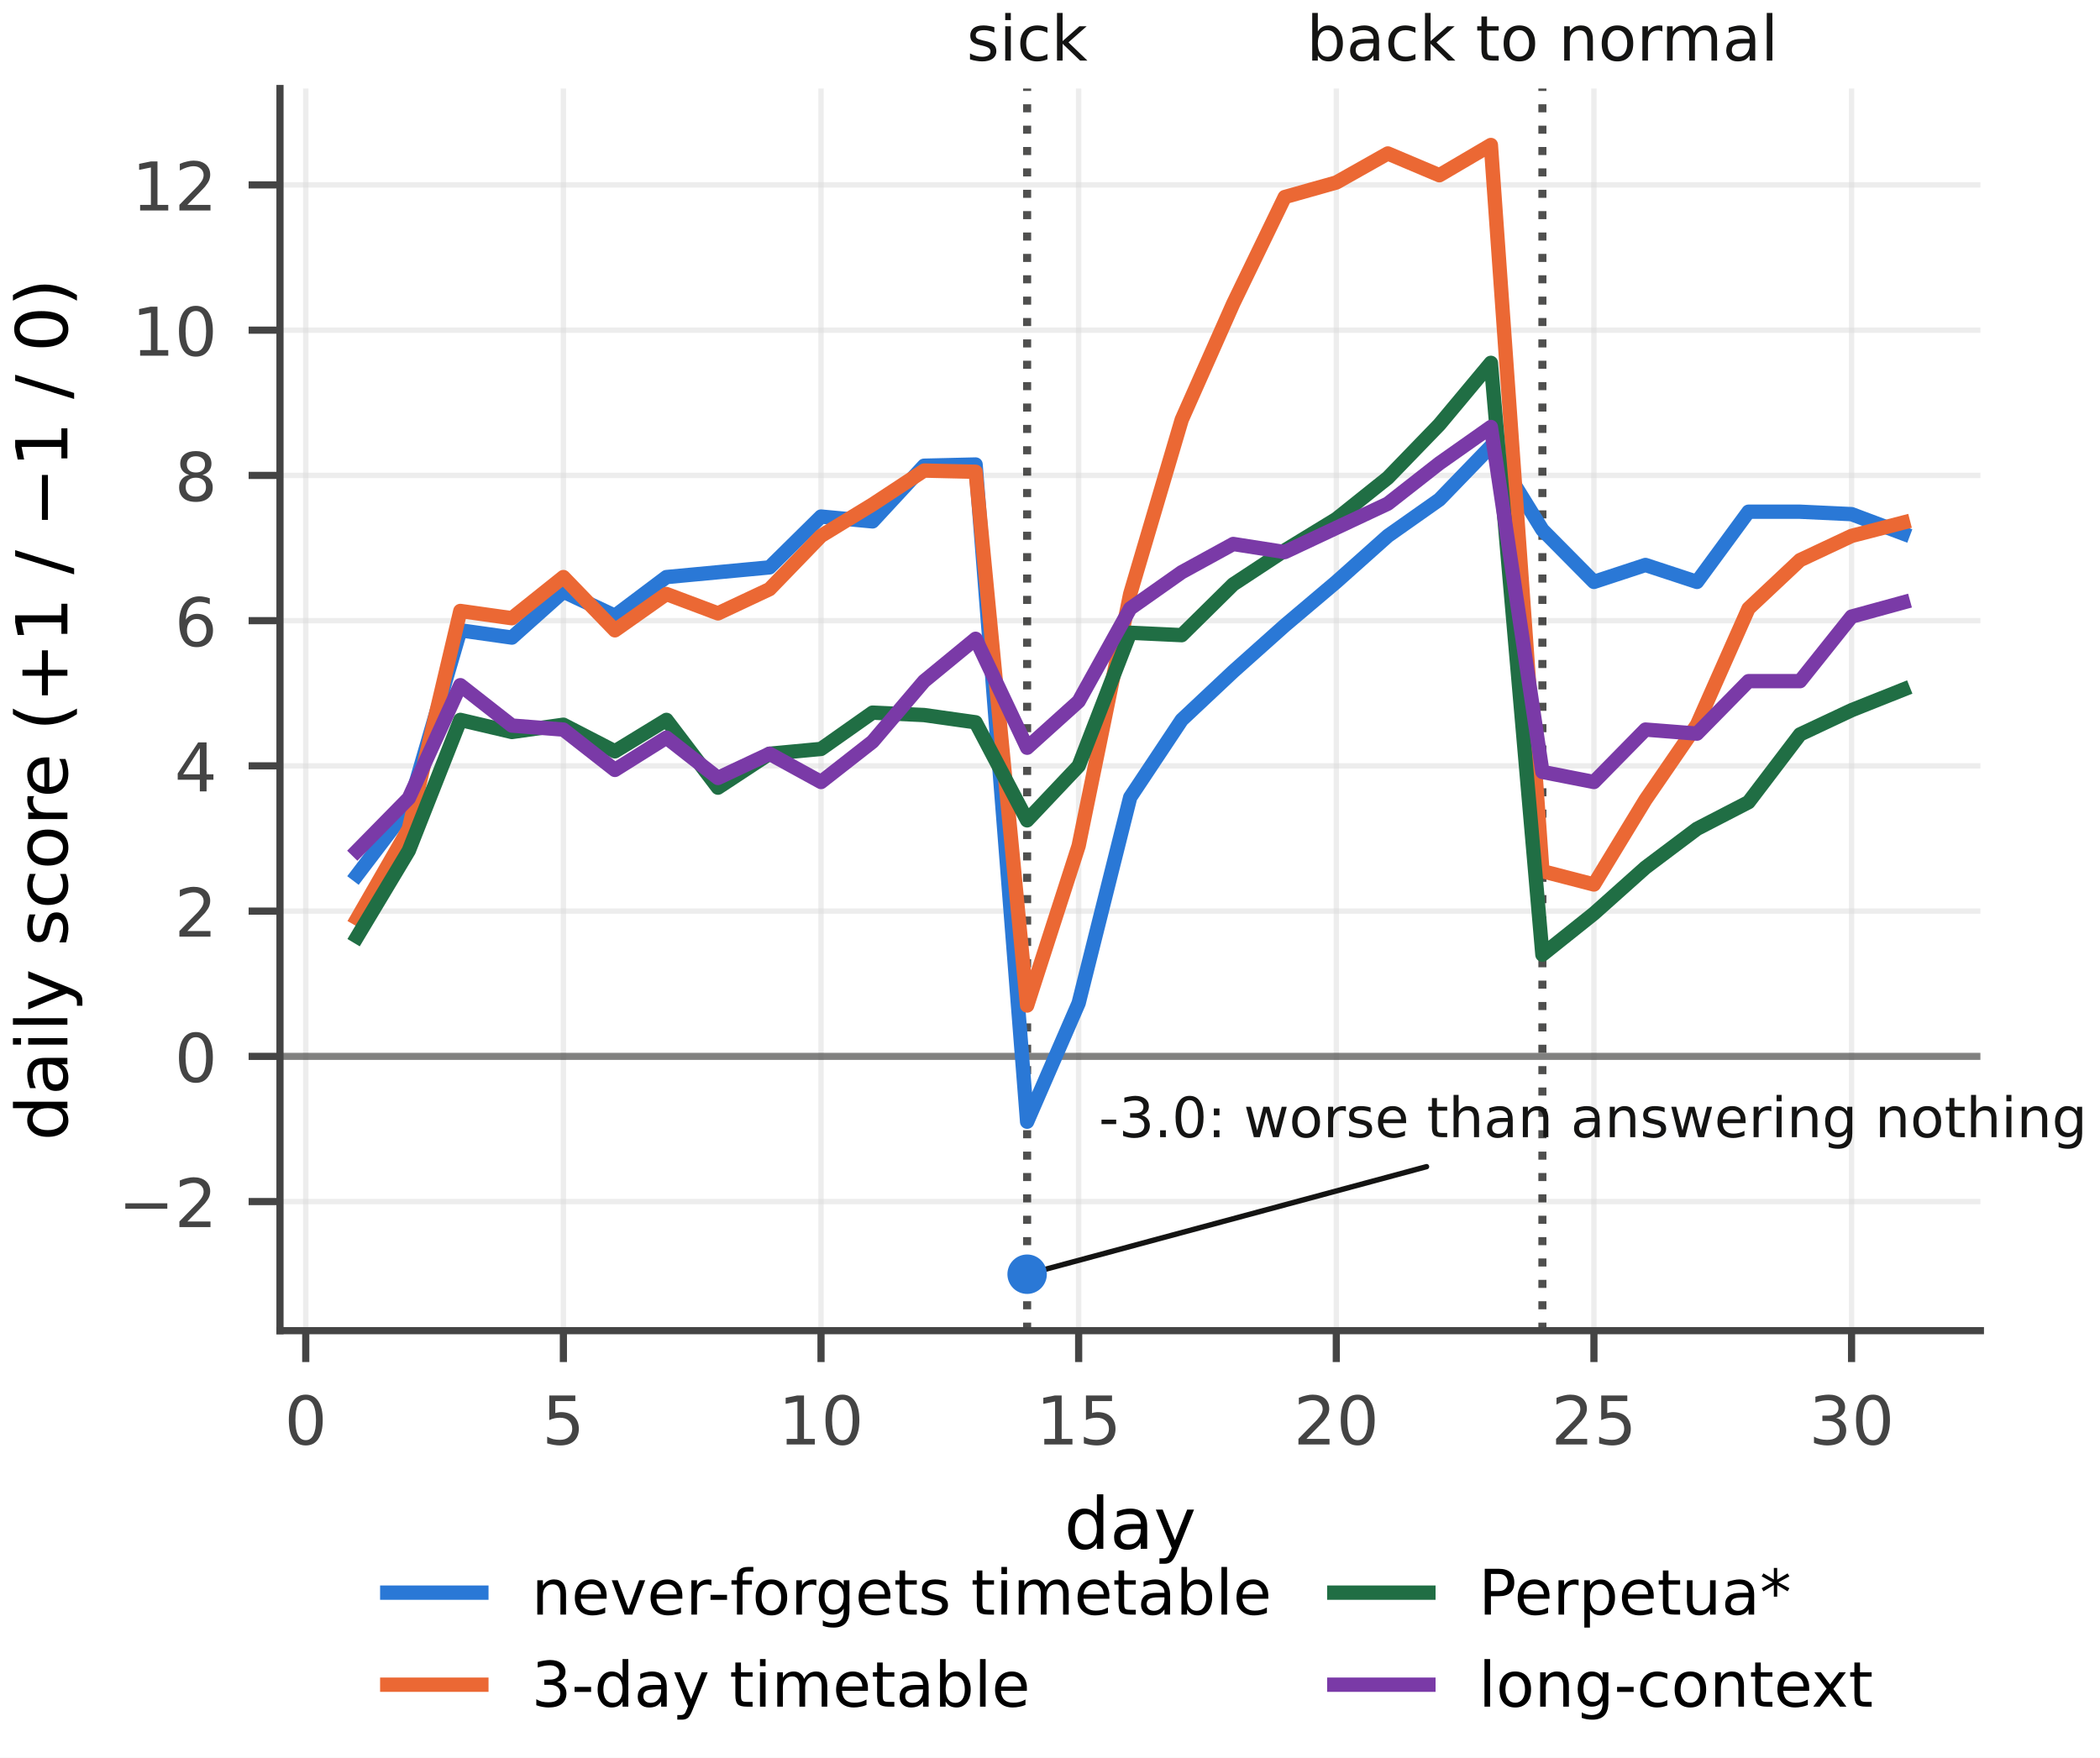
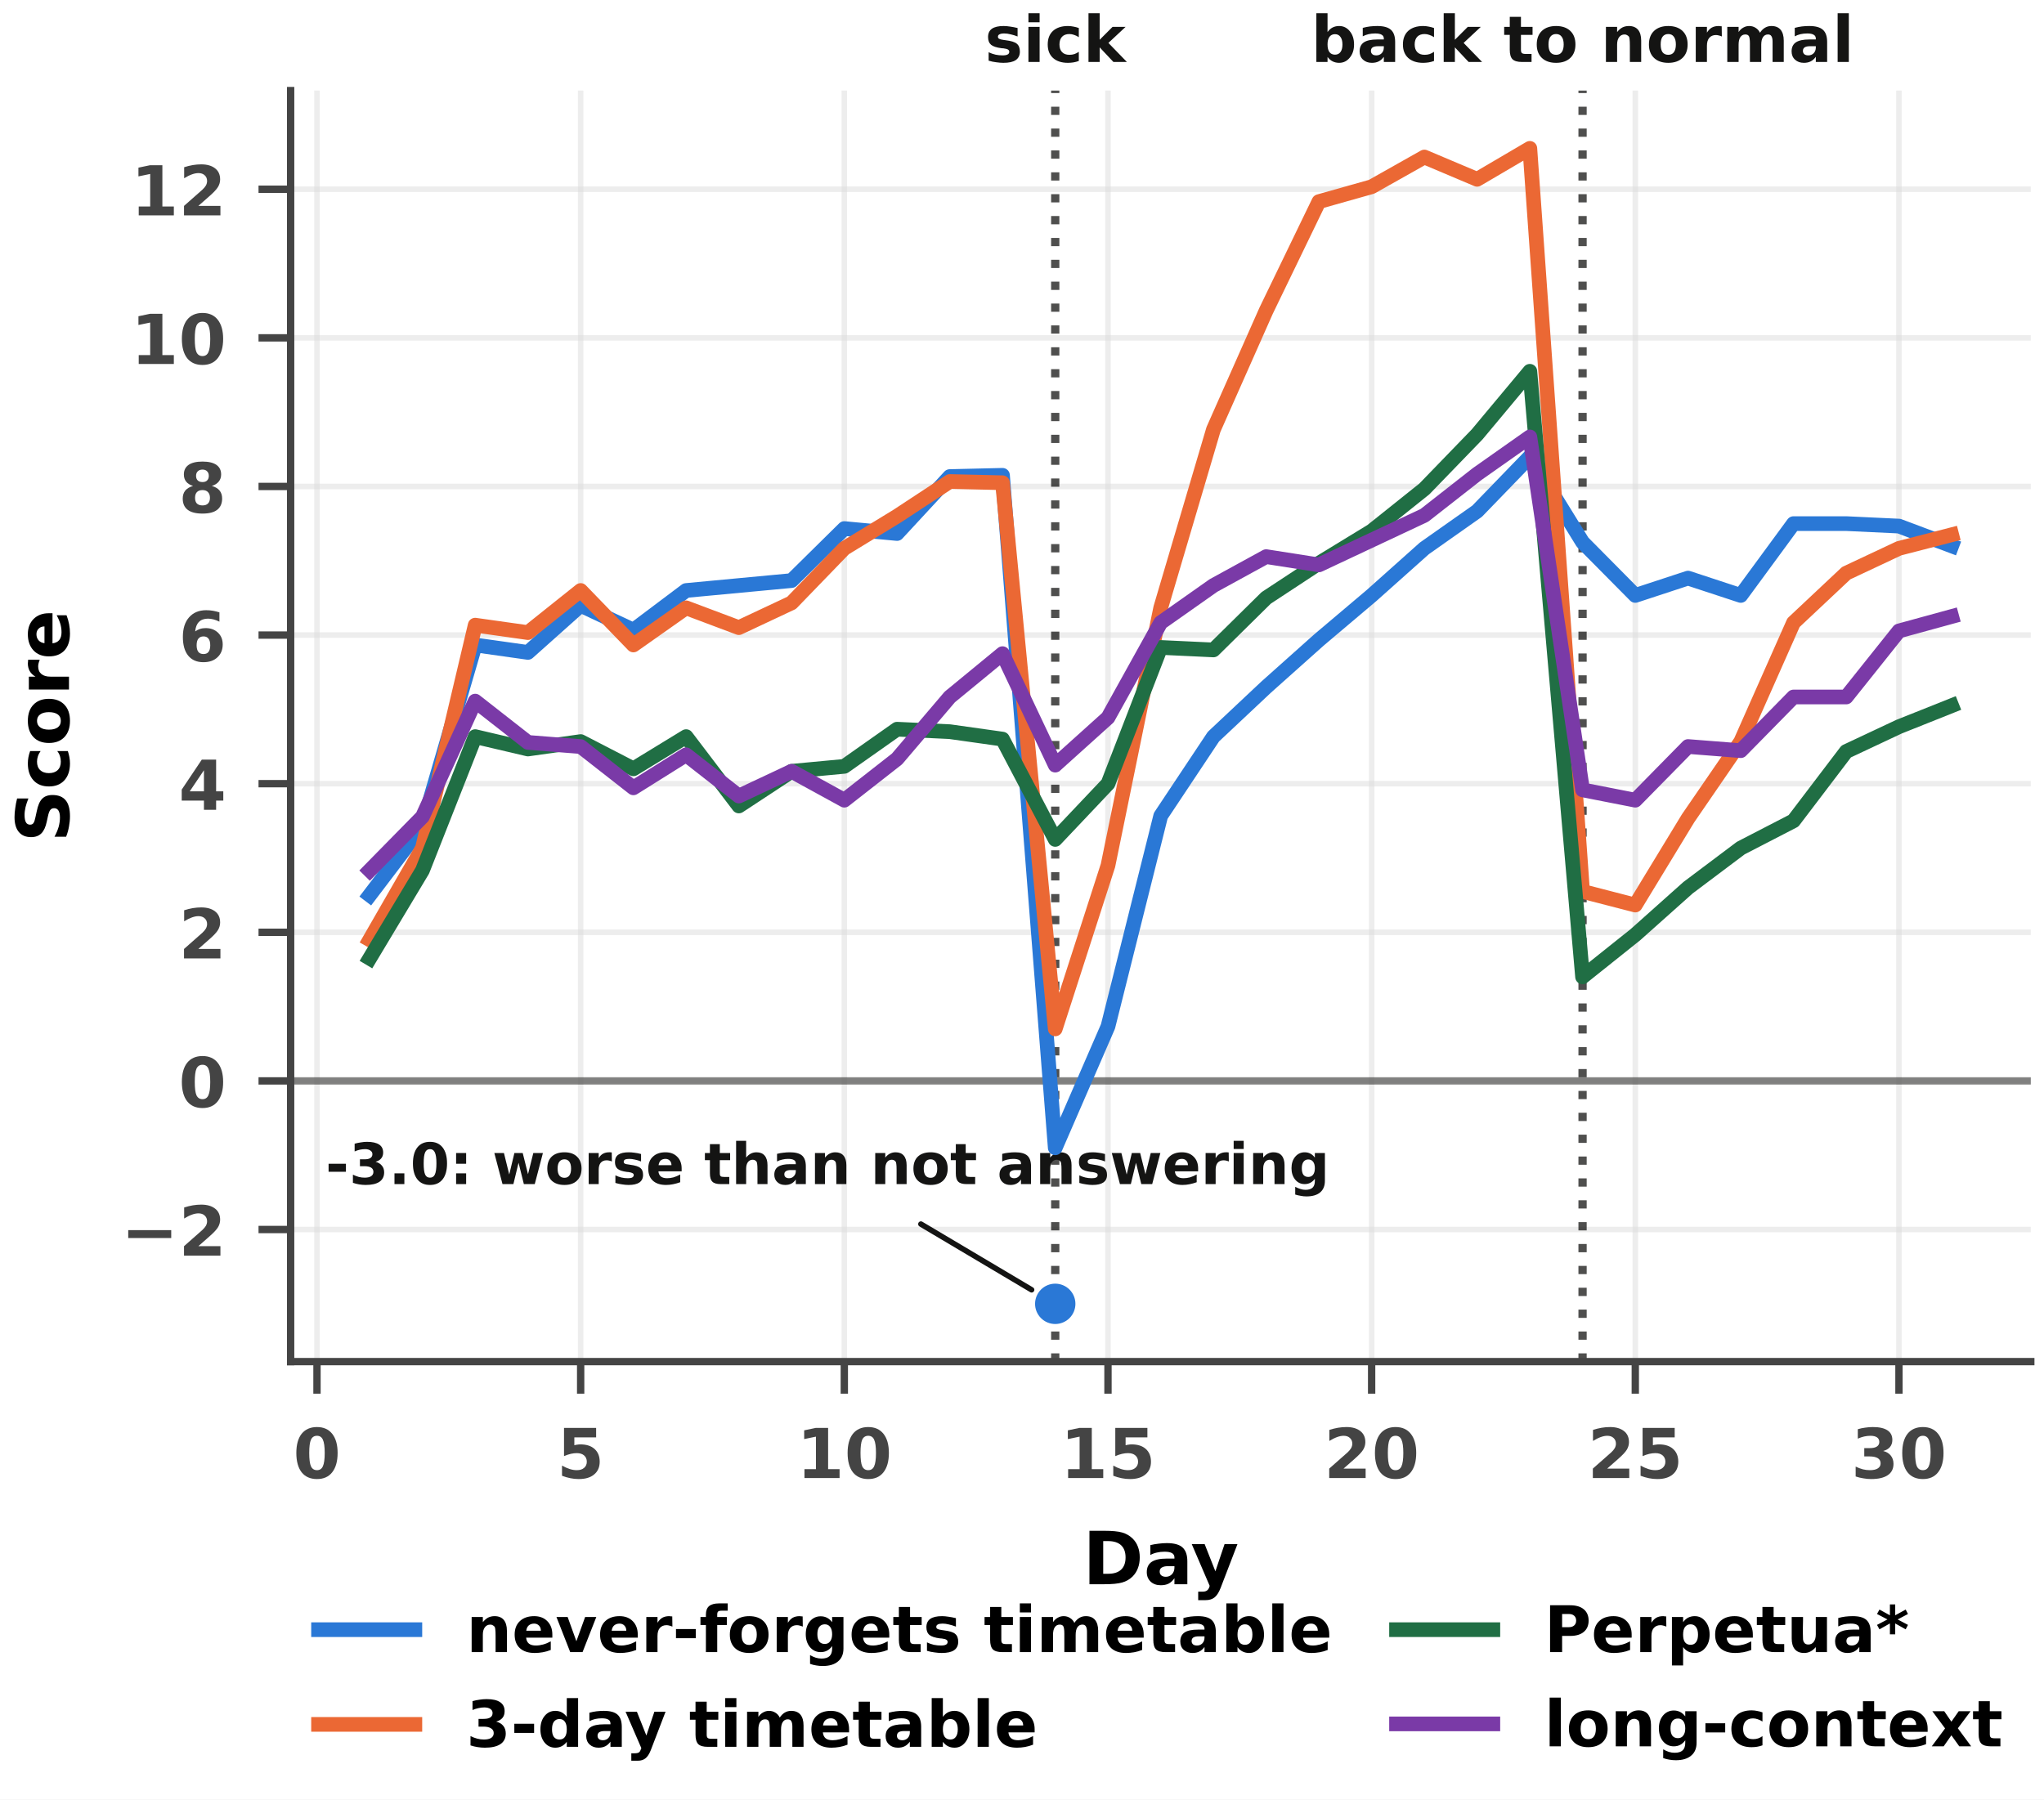
- <svg xmlns="http://www.w3.org/2000/svg" xmlns:xlink="http://www.w3.org/1999/xlink" width="234.305pt" height="196.129pt" viewBox="0 0 234.305 196.129" version="1.1">
+ <svg xmlns="http://www.w3.org/2000/svg" xmlns:xlink="http://www.w3.org/1999/xlink" width="222.846pt" height="196.239pt" viewBox="0 0 222.846 196.239" version="1.1">
  <defs>
    <style type="text/css">*{stroke-linejoin: round; stroke-linecap: butt}</style>
  </defs>
  <g id="figure_1">
    <g id="patch_1">
-       <path d="M 0 196.129  L 234.305 196.129  L 234.305 0  L 0 0  z " style="fill: #ffffff" />
+       <path d="M 0 196.239  L 222.846 196.239  L 222.846 0  L 0 0  z " style="fill: #ffffff" />
    </g>
    <g id="axes_1">
      <g id="patch_2">
-         <path d="M 31.239 148.478  L 220.959 148.478  L 220.959 9.878  L 31.239 9.878  z " style="fill: #ffffff" />
+         <path d="M 31.686 148.478  L 221.406 148.478  L 221.406 9.878  L 31.686 9.878  z " style="fill: #ffffff" />
      </g>
      <g id="matplotlib.axis_1">
        <g id="xtick_1">
          <g id="line2d_1">
-             <path d="M 34.114 148.478  L 34.114 9.878  " clip-path="url(#p62eee894c9)" style="fill: none; stroke: #dddddd; stroke-opacity: 0.5; stroke-width: 0.6; stroke-linecap: square" />
+             <path d="M 34.56 148.478  L 34.56 9.878  " clip-path="url(#p94d293afa7)" style="fill: none; stroke: #dddddd; stroke-opacity: 0.5; stroke-width: 0.6; stroke-linecap: square" />
          </g>
          <g id="line2d_2">
            <defs>
-               <path id="ma1806d455c" d="M 0 0  L 0 3.5  " style="stroke: #444444; stroke-width: 0.8" />
+               <path id="m6d10a74202" d="M 0 0  L 0 3.5  " style="stroke: #444444; stroke-width: 0.8" />
            </defs>
            <g>
-               <use xlink:href="#ma1806d455c" x="34.114" y="148.478" style="fill: #444444; stroke: #444444; stroke-width: 0.8" />
+               <use xlink:href="#m6d10a74202" x="34.56" y="148.478" style="fill: #444444; stroke: #444444; stroke-width: 0.8" />
            </g>
          </g>
          <g id="text_1">
-             <text style="font-size: 7.5px; font-family: 'DejaVu Sans', 'Bitstream Vera Sans', 'Computer Modern Sans Serif', 'Lucida Grande', 'Verdana', 'Geneva', 'Lucid', 'Arial', 'Helvetica', 'Avant Garde', sans-serif; text-anchor: middle; fill: #444444" x="34.114" y="161.177" transform="rotate(-0 34.11369 161.1767)">0</text>
+             <text style="font-weight: 700; font-size: 7.5px; font-family: 'DejaVu Sans', 'Bitstream Vera Sans', 'Computer Modern Sans Serif', 'Lucida Grande', 'Verdana', 'Geneva', 'Lucid', 'Arial', 'Helvetica', 'Avant Garde', sans-serif; text-anchor: middle; fill: #444444" x="34.56" y="161.177" transform="rotate(-0 34.56017 161.1767)">0</text>
          </g>
        </g>
        <g id="xtick_2">
          <g id="line2d_3">
-             <path d="M 62.859 148.478  L 62.859 9.878  " clip-path="url(#p62eee894c9)" style="fill: none; stroke: #dddddd; stroke-opacity: 0.5; stroke-width: 0.6; stroke-linecap: square" />
+             <path d="M 63.306 148.478  L 63.306 9.878  " clip-path="url(#p94d293afa7)" style="fill: none; stroke: #dddddd; stroke-opacity: 0.5; stroke-width: 0.6; stroke-linecap: square" />
          </g>
          <g id="line2d_4">
            <g>
-               <use xlink:href="#ma1806d455c" x="62.859" y="148.478" style="fill: #444444; stroke: #444444; stroke-width: 0.8" />
+               <use xlink:href="#m6d10a74202" x="63.306" y="148.478" style="fill: #444444; stroke: #444444; stroke-width: 0.8" />
            </g>
          </g>
          <g id="text_2">
-             <text style="font-size: 7.5px; font-family: 'DejaVu Sans', 'Bitstream Vera Sans', 'Computer Modern Sans Serif', 'Lucida Grande', 'Verdana', 'Geneva', 'Lucid', 'Arial', 'Helvetica', 'Avant Garde', sans-serif; text-anchor: middle; fill: #444444" x="62.859" y="161.177" transform="rotate(-0 62.85914 161.1767)">5</text>
+             <text style="font-weight: 700; font-size: 7.5px; font-family: 'DejaVu Sans', 'Bitstream Vera Sans', 'Computer Modern Sans Serif', 'Lucida Grande', 'Verdana', 'Geneva', 'Lucid', 'Arial', 'Helvetica', 'Avant Garde', sans-serif; text-anchor: middle; fill: #444444" x="63.306" y="161.177" transform="rotate(-0 63.30562 161.1767)">5</text>
          </g>
        </g>
        <g id="xtick_3">
          <g id="line2d_5">
-             <path d="M 91.605 148.478  L 91.605 9.878  " clip-path="url(#p62eee894c9)" style="fill: none; stroke: #dddddd; stroke-opacity: 0.5; stroke-width: 0.6; stroke-linecap: square" />
+             <path d="M 92.051 148.478  L 92.051 9.878  " clip-path="url(#p94d293afa7)" style="fill: none; stroke: #dddddd; stroke-opacity: 0.5; stroke-width: 0.6; stroke-linecap: square" />
          </g>
          <g id="line2d_6">
            <g>
-               <use xlink:href="#ma1806d455c" x="91.605" y="148.478" style="fill: #444444; stroke: #444444; stroke-width: 0.8" />
+               <use xlink:href="#m6d10a74202" x="92.051" y="148.478" style="fill: #444444; stroke: #444444; stroke-width: 0.8" />
            </g>
          </g>
          <g id="text_3">
-             <text style="font-size: 7.5px; font-family: 'DejaVu Sans', 'Bitstream Vera Sans', 'Computer Modern Sans Serif', 'Lucida Grande', 'Verdana', 'Geneva', 'Lucid', 'Arial', 'Helvetica', 'Avant Garde', sans-serif; text-anchor: middle; fill: #444444" x="91.605" y="161.177" transform="rotate(-0 91.6046 161.1767)">10</text>
+             <text style="font-weight: 700; font-size: 7.5px; font-family: 'DejaVu Sans', 'Bitstream Vera Sans', 'Computer Modern Sans Serif', 'Lucida Grande', 'Verdana', 'Geneva', 'Lucid', 'Arial', 'Helvetica', 'Avant Garde', sans-serif; text-anchor: middle; fill: #444444" x="92.051" y="161.177" transform="rotate(-0 92.05108 161.1767)">10</text>
          </g>
        </g>
        <g id="xtick_4">
          <g id="line2d_7">
-             <path d="M 120.35 148.478  L 120.35 9.878  " clip-path="url(#p62eee894c9)" style="fill: none; stroke: #dddddd; stroke-opacity: 0.5; stroke-width: 0.6; stroke-linecap: square" />
+             <path d="M 120.797 148.478  L 120.797 9.878  " clip-path="url(#p94d293afa7)" style="fill: none; stroke: #dddddd; stroke-opacity: 0.5; stroke-width: 0.6; stroke-linecap: square" />
          </g>
          <g id="line2d_8">
            <g>
-               <use xlink:href="#ma1806d455c" x="120.35" y="148.478" style="fill: #444444; stroke: #444444; stroke-width: 0.8" />
+               <use xlink:href="#m6d10a74202" x="120.797" y="148.478" style="fill: #444444; stroke: #444444; stroke-width: 0.8" />
            </g>
          </g>
          <g id="text_4">
-             <text style="font-size: 7.5px; font-family: 'DejaVu Sans', 'Bitstream Vera Sans', 'Computer Modern Sans Serif', 'Lucida Grande', 'Verdana', 'Geneva', 'Lucid', 'Arial', 'Helvetica', 'Avant Garde', sans-serif; text-anchor: middle; fill: #444444" x="120.35" y="161.177" transform="rotate(-0 120.35 161.1767)">15</text>
+             <text style="font-weight: 700; font-size: 7.5px; font-family: 'DejaVu Sans', 'Bitstream Vera Sans', 'Computer Modern Sans Serif', 'Lucida Grande', 'Verdana', 'Geneva', 'Lucid', 'Arial', 'Helvetica', 'Avant Garde', sans-serif; text-anchor: middle; fill: #444444" x="120.797" y="161.177" transform="rotate(-0 120.7965 161.1767)">15</text>
          </g>
        </g>
        <g id="xtick_5">
          <g id="line2d_9">
-             <path d="M 149.096 148.478  L 149.096 9.878  " clip-path="url(#p62eee894c9)" style="fill: none; stroke: #dddddd; stroke-opacity: 0.5; stroke-width: 0.6; stroke-linecap: square" />
+             <path d="M 149.542 148.478  L 149.542 9.878  " clip-path="url(#p94d293afa7)" style="fill: none; stroke: #dddddd; stroke-opacity: 0.5; stroke-width: 0.6; stroke-linecap: square" />
          </g>
          <g id="line2d_10">
            <g>
-               <use xlink:href="#ma1806d455c" x="149.096" y="148.478" style="fill: #444444; stroke: #444444; stroke-width: 0.8" />
+               <use xlink:href="#m6d10a74202" x="149.542" y="148.478" style="fill: #444444; stroke: #444444; stroke-width: 0.8" />
            </g>
          </g>
          <g id="text_5">
-             <text style="font-size: 7.5px; font-family: 'DejaVu Sans', 'Bitstream Vera Sans', 'Computer Modern Sans Serif', 'Lucida Grande', 'Verdana', 'Geneva', 'Lucid', 'Arial', 'Helvetica', 'Avant Garde', sans-serif; text-anchor: middle; fill: #444444" x="149.096" y="161.177" transform="rotate(-0 149.0955 161.1767)">20</text>
+             <text style="font-weight: 700; font-size: 7.5px; font-family: 'DejaVu Sans', 'Bitstream Vera Sans', 'Computer Modern Sans Serif', 'Lucida Grande', 'Verdana', 'Geneva', 'Lucid', 'Arial', 'Helvetica', 'Avant Garde', sans-serif; text-anchor: middle; fill: #444444" x="149.542" y="161.177" transform="rotate(-0 149.542 161.1767)">20</text>
          </g>
        </g>
        <g id="xtick_6">
          <g id="line2d_11">
-             <path d="M 177.841 148.478  L 177.841 9.878  " clip-path="url(#p62eee894c9)" style="fill: none; stroke: #dddddd; stroke-opacity: 0.5; stroke-width: 0.6; stroke-linecap: square" />
+             <path d="M 178.287 148.478  L 178.287 9.878  " clip-path="url(#p94d293afa7)" style="fill: none; stroke: #dddddd; stroke-opacity: 0.5; stroke-width: 0.6; stroke-linecap: square" />
          </g>
          <g id="line2d_12">
            <g>
-               <use xlink:href="#ma1806d455c" x="177.841" y="148.478" style="fill: #444444; stroke: #444444; stroke-width: 0.8" />
+               <use xlink:href="#m6d10a74202" x="178.287" y="148.478" style="fill: #444444; stroke: #444444; stroke-width: 0.8" />
            </g>
          </g>
          <g id="text_6">
-             <text style="font-size: 7.5px; font-family: 'DejaVu Sans', 'Bitstream Vera Sans', 'Computer Modern Sans Serif', 'Lucida Grande', 'Verdana', 'Geneva', 'Lucid', 'Arial', 'Helvetica', 'Avant Garde', sans-serif; text-anchor: middle; fill: #444444" x="177.841" y="161.177" transform="rotate(-0 177.841 161.1767)">25</text>
+             <text style="font-weight: 700; font-size: 7.5px; font-family: 'DejaVu Sans', 'Bitstream Vera Sans', 'Computer Modern Sans Serif', 'Lucida Grande', 'Verdana', 'Geneva', 'Lucid', 'Arial', 'Helvetica', 'Avant Garde', sans-serif; text-anchor: middle; fill: #444444" x="178.287" y="161.177" transform="rotate(-0 178.2874 161.1767)">25</text>
          </g>
        </g>
        <g id="xtick_7">
          <g id="line2d_13">
-             <path d="M 206.586 148.478  L 206.586 9.878  " clip-path="url(#p62eee894c9)" style="fill: none; stroke: #dddddd; stroke-opacity: 0.5; stroke-width: 0.6; stroke-linecap: square" />
+             <path d="M 207.033 148.478  L 207.033 9.878  " clip-path="url(#p94d293afa7)" style="fill: none; stroke: #dddddd; stroke-opacity: 0.5; stroke-width: 0.6; stroke-linecap: square" />
          </g>
          <g id="line2d_14">
            <g>
-               <use xlink:href="#ma1806d455c" x="206.586" y="148.478" style="fill: #444444; stroke: #444444; stroke-width: 0.8" />
+               <use xlink:href="#m6d10a74202" x="207.033" y="148.478" style="fill: #444444; stroke: #444444; stroke-width: 0.8" />
            </g>
          </g>
          <g id="text_7">
-             <text style="font-size: 7.5px; font-family: 'DejaVu Sans', 'Bitstream Vera Sans', 'Computer Modern Sans Serif', 'Lucida Grande', 'Verdana', 'Geneva', 'Lucid', 'Arial', 'Helvetica', 'Avant Garde', sans-serif; text-anchor: middle; fill: #444444" x="206.586" y="161.177" transform="rotate(-0 206.5864 161.1767)">30</text>
+             <text style="font-weight: 700; font-size: 7.5px; font-family: 'DejaVu Sans', 'Bitstream Vera Sans', 'Computer Modern Sans Serif', 'Lucida Grande', 'Verdana', 'Geneva', 'Lucid', 'Arial', 'Helvetica', 'Avant Garde', sans-serif; text-anchor: middle; fill: #444444" x="207.033" y="161.177" transform="rotate(-0 207.0329 161.1767)">30</text>
          </g>
        </g>
        <g id="text_8">
-           <text style="font-size: 8px; font-family: 'DejaVu Sans', 'Bitstream Vera Sans', 'Computer Modern Sans Serif', 'Lucida Grande', 'Verdana', 'Geneva', 'Lucid', 'Arial', 'Helvetica', 'Avant Garde', sans-serif; text-anchor: middle" x="126.099" y="172.815" transform="rotate(-0 126.0991 172.8152)">day</text>
+           <text style="font-weight: 700; font-size: 8px; font-family: 'DejaVu Sans', 'Bitstream Vera Sans', 'Computer Modern Sans Serif', 'Lucida Grande', 'Verdana', 'Geneva', 'Lucid', 'Arial', 'Helvetica', 'Avant Garde', sans-serif; text-anchor: middle" x="126.546" y="172.753" transform="rotate(-0 126.5456 172.7527)">Day</text>
        </g>
      </g>
      <g id="matplotlib.axis_2">
        <g id="ytick_1">
          <g id="line2d_15">
-             <path d="M 31.239 134.075  L 220.959 134.075  " clip-path="url(#p62eee894c9)" style="fill: none; stroke: #dddddd; stroke-opacity: 0.5; stroke-width: 0.6; stroke-linecap: square" />
+             <path d="M 31.686 134.075  L 221.406 134.075  " clip-path="url(#p94d293afa7)" style="fill: none; stroke: #dddddd; stroke-opacity: 0.5; stroke-width: 0.6; stroke-linecap: square" />
          </g>
          <g id="line2d_16">
            <defs>
-               <path id="mc98c8469d3" d="M 0 0  L -3.5 0  " style="stroke: #444444; stroke-width: 0.8" />
+               <path id="mc895e2b7c6" d="M 0 0  L -3.5 0  " style="stroke: #444444; stroke-width: 0.8" />
            </defs>
            <g>
-               <use xlink:href="#mc98c8469d3" x="31.239" y="134.075" style="fill: #444444; stroke: #444444; stroke-width: 0.8" />
+               <use xlink:href="#mc895e2b7c6" x="31.686" y="134.075" style="fill: #444444; stroke: #444444; stroke-width: 0.8" />
            </g>
          </g>
          <g id="text_9">
-             <text style="font-size: 7.5px; font-family: 'DejaVu Sans', 'Bitstream Vera Sans', 'Computer Modern Sans Serif', 'Lucida Grande', 'Verdana', 'Geneva', 'Lucid', 'Arial', 'Helvetica', 'Avant Garde', sans-serif; text-anchor: end; fill: #444444" x="24.239" y="136.924" transform="rotate(-0 24.23914 136.9244)">−2</text>
+             <text style="font-weight: 700; font-size: 7.5px; font-family: 'DejaVu Sans', 'Bitstream Vera Sans', 'Computer Modern Sans Serif', 'Lucida Grande', 'Verdana', 'Geneva', 'Lucid', 'Arial', 'Helvetica', 'Avant Garde', sans-serif; text-anchor: end; fill: #444444" x="24.686" y="136.924" transform="rotate(-0 24.68563 136.9244)">−2</text>
          </g>
        </g>
        <g id="ytick_2">
          <g id="line2d_17">
-             <path d="M 31.239 117.869  L 220.959 117.869  " clip-path="url(#p62eee894c9)" style="fill: none; stroke: #dddddd; stroke-opacity: 0.5; stroke-width: 0.6; stroke-linecap: square" />
+             <path d="M 31.686 117.869  L 221.406 117.869  " clip-path="url(#p94d293afa7)" style="fill: none; stroke: #dddddd; stroke-opacity: 0.5; stroke-width: 0.6; stroke-linecap: square" />
          </g>
          <g id="line2d_18">
            <g>
-               <use xlink:href="#mc98c8469d3" x="31.239" y="117.869" style="fill: #444444; stroke: #444444; stroke-width: 0.8" />
+               <use xlink:href="#mc895e2b7c6" x="31.686" y="117.869" style="fill: #444444; stroke: #444444; stroke-width: 0.8" />
            </g>
          </g>
          <g id="text_10">
-             <text style="font-size: 7.5px; font-family: 'DejaVu Sans', 'Bitstream Vera Sans', 'Computer Modern Sans Serif', 'Lucida Grande', 'Verdana', 'Geneva', 'Lucid', 'Arial', 'Helvetica', 'Avant Garde', sans-serif; text-anchor: end; fill: #444444" x="24.239" y="120.719" transform="rotate(-0 24.23914 120.7186)">0</text>
+             <text style="font-weight: 700; font-size: 7.5px; font-family: 'DejaVu Sans', 'Bitstream Vera Sans', 'Computer Modern Sans Serif', 'Lucida Grande', 'Verdana', 'Geneva', 'Lucid', 'Arial', 'Helvetica', 'Avant Garde', sans-serif; text-anchor: end; fill: #444444" x="24.686" y="120.719" transform="rotate(-0 24.68563 120.7186)">0</text>
          </g>
        </g>
        <g id="ytick_3">
          <g id="line2d_19">
-             <path d="M 31.239 101.663  L 220.959 101.663  " clip-path="url(#p62eee894c9)" style="fill: none; stroke: #dddddd; stroke-opacity: 0.5; stroke-width: 0.6; stroke-linecap: square" />
+             <path d="M 31.686 101.663  L 221.406 101.663  " clip-path="url(#p94d293afa7)" style="fill: none; stroke: #dddddd; stroke-opacity: 0.5; stroke-width: 0.6; stroke-linecap: square" />
          </g>
          <g id="line2d_20">
            <g>
-               <use xlink:href="#mc98c8469d3" x="31.239" y="101.663" style="fill: #444444; stroke: #444444; stroke-width: 0.8" />
+               <use xlink:href="#mc895e2b7c6" x="31.686" y="101.663" style="fill: #444444; stroke: #444444; stroke-width: 0.8" />
            </g>
          </g>
          <g id="text_11">
-             <text style="font-size: 7.5px; font-family: 'DejaVu Sans', 'Bitstream Vera Sans', 'Computer Modern Sans Serif', 'Lucida Grande', 'Verdana', 'Geneva', 'Lucid', 'Arial', 'Helvetica', 'Avant Garde', sans-serif; text-anchor: end; fill: #444444" x="24.239" y="104.513" transform="rotate(-0 24.23914 104.5128)">2</text>
+             <text style="font-weight: 700; font-size: 7.5px; font-family: 'DejaVu Sans', 'Bitstream Vera Sans', 'Computer Modern Sans Serif', 'Lucida Grande', 'Verdana', 'Geneva', 'Lucid', 'Arial', 'Helvetica', 'Avant Garde', sans-serif; text-anchor: end; fill: #444444" x="24.686" y="104.513" transform="rotate(-0 24.68563 104.5128)">2</text>
          </g>
        </g>
        <g id="ytick_4">
          <g id="line2d_21">
-             <path d="M 31.239 85.458  L 220.959 85.458  " clip-path="url(#p62eee894c9)" style="fill: none; stroke: #dddddd; stroke-opacity: 0.5; stroke-width: 0.6; stroke-linecap: square" />
+             <path d="M 31.686 85.458  L 221.406 85.458  " clip-path="url(#p94d293afa7)" style="fill: none; stroke: #dddddd; stroke-opacity: 0.5; stroke-width: 0.6; stroke-linecap: square" />
          </g>
          <g id="line2d_22">
            <g>
-               <use xlink:href="#mc98c8469d3" x="31.239" y="85.458" style="fill: #444444; stroke: #444444; stroke-width: 0.8" />
+               <use xlink:href="#mc895e2b7c6" x="31.686" y="85.458" style="fill: #444444; stroke: #444444; stroke-width: 0.8" />
            </g>
          </g>
          <g id="text_12">
-             <text style="font-size: 7.5px; font-family: 'DejaVu Sans', 'Bitstream Vera Sans', 'Computer Modern Sans Serif', 'Lucida Grande', 'Verdana', 'Geneva', 'Lucid', 'Arial', 'Helvetica', 'Avant Garde', sans-serif; text-anchor: end; fill: #444444" x="24.239" y="88.307" transform="rotate(-0 24.23914 88.30704)">4</text>
+             <text style="font-weight: 700; font-size: 7.5px; font-family: 'DejaVu Sans', 'Bitstream Vera Sans', 'Computer Modern Sans Serif', 'Lucida Grande', 'Verdana', 'Geneva', 'Lucid', 'Arial', 'Helvetica', 'Avant Garde', sans-serif; text-anchor: end; fill: #444444" x="24.686" y="88.307" transform="rotate(-0 24.68563 88.30704)">4</text>
          </g>
        </g>
        <g id="ytick_5">
          <g id="line2d_23">
-             <path d="M 31.239 69.252  L 220.959 69.252  " clip-path="url(#p62eee894c9)" style="fill: none; stroke: #dddddd; stroke-opacity: 0.5; stroke-width: 0.6; stroke-linecap: square" />
+             <path d="M 31.686 69.252  L 221.406 69.252  " clip-path="url(#p94d293afa7)" style="fill: none; stroke: #dddddd; stroke-opacity: 0.5; stroke-width: 0.6; stroke-linecap: square" />
          </g>
          <g id="line2d_24">
            <g>
-               <use xlink:href="#mc98c8469d3" x="31.239" y="69.252" style="fill: #444444; stroke: #444444; stroke-width: 0.8" />
+               <use xlink:href="#mc895e2b7c6" x="31.686" y="69.252" style="fill: #444444; stroke: #444444; stroke-width: 0.8" />
            </g>
          </g>
          <g id="text_13">
-             <text style="font-size: 7.5px; font-family: 'DejaVu Sans', 'Bitstream Vera Sans', 'Computer Modern Sans Serif', 'Lucida Grande', 'Verdana', 'Geneva', 'Lucid', 'Arial', 'Helvetica', 'Avant Garde', sans-serif; text-anchor: end; fill: #444444" x="24.239" y="72.101" transform="rotate(-0 24.23914 72.10126)">6</text>
+             <text style="font-weight: 700; font-size: 7.5px; font-family: 'DejaVu Sans', 'Bitstream Vera Sans', 'Computer Modern Sans Serif', 'Lucida Grande', 'Verdana', 'Geneva', 'Lucid', 'Arial', 'Helvetica', 'Avant Garde', sans-serif; text-anchor: end; fill: #444444" x="24.686" y="72.101" transform="rotate(-0 24.68563 72.10126)">6</text>
          </g>
        </g>
        <g id="ytick_6">
          <g id="line2d_25">
-             <path d="M 31.239 53.046  L 220.959 53.046  " clip-path="url(#p62eee894c9)" style="fill: none; stroke: #dddddd; stroke-opacity: 0.5; stroke-width: 0.6; stroke-linecap: square" />
+             <path d="M 31.686 53.046  L 221.406 53.046  " clip-path="url(#p94d293afa7)" style="fill: none; stroke: #dddddd; stroke-opacity: 0.5; stroke-width: 0.6; stroke-linecap: square" />
          </g>
          <g id="line2d_26">
            <g>
-               <use xlink:href="#mc98c8469d3" x="31.239" y="53.046" style="fill: #444444; stroke: #444444; stroke-width: 0.8" />
+               <use xlink:href="#mc895e2b7c6" x="31.686" y="53.046" style="fill: #444444; stroke: #444444; stroke-width: 0.8" />
            </g>
          </g>
          <g id="text_14">
-             <text style="font-size: 7.5px; font-family: 'DejaVu Sans', 'Bitstream Vera Sans', 'Computer Modern Sans Serif', 'Lucida Grande', 'Verdana', 'Geneva', 'Lucid', 'Arial', 'Helvetica', 'Avant Garde', sans-serif; text-anchor: end; fill: #444444" x="24.239" y="55.895" transform="rotate(-0 24.23914 55.89547)">8</text>
+             <text style="font-weight: 700; font-size: 7.5px; font-family: 'DejaVu Sans', 'Bitstream Vera Sans', 'Computer Modern Sans Serif', 'Lucida Grande', 'Verdana', 'Geneva', 'Lucid', 'Arial', 'Helvetica', 'Avant Garde', sans-serif; text-anchor: end; fill: #444444" x="24.686" y="55.895" transform="rotate(-0 24.68563 55.89547)">8</text>
          </g>
        </g>
        <g id="ytick_7">
          <g id="line2d_27">
-             <path d="M 31.239 36.84  L 220.959 36.84  " clip-path="url(#p62eee894c9)" style="fill: none; stroke: #dddddd; stroke-opacity: 0.5; stroke-width: 0.6; stroke-linecap: square" />
+             <path d="M 31.686 36.84  L 221.406 36.84  " clip-path="url(#p94d293afa7)" style="fill: none; stroke: #dddddd; stroke-opacity: 0.5; stroke-width: 0.6; stroke-linecap: square" />
          </g>
          <g id="line2d_28">
            <g>
-               <use xlink:href="#mc98c8469d3" x="31.239" y="36.84" style="fill: #444444; stroke: #444444; stroke-width: 0.8" />
+               <use xlink:href="#mc895e2b7c6" x="31.686" y="36.84" style="fill: #444444; stroke: #444444; stroke-width: 0.8" />
            </g>
          </g>
          <g id="text_15">
-             <text style="font-size: 7.5px; font-family: 'DejaVu Sans', 'Bitstream Vera Sans', 'Computer Modern Sans Serif', 'Lucida Grande', 'Verdana', 'Geneva', 'Lucid', 'Arial', 'Helvetica', 'Avant Garde', sans-serif; text-anchor: end; fill: #444444" x="24.239" y="39.69" transform="rotate(-0 24.23914 39.68968)">10</text>
+             <text style="font-weight: 700; font-size: 7.5px; font-family: 'DejaVu Sans', 'Bitstream Vera Sans', 'Computer Modern Sans Serif', 'Lucida Grande', 'Verdana', 'Geneva', 'Lucid', 'Arial', 'Helvetica', 'Avant Garde', sans-serif; text-anchor: end; fill: #444444" x="24.686" y="39.69" transform="rotate(-0 24.68563 39.68968)">10</text>
          </g>
        </g>
        <g id="ytick_8">
          <g id="line2d_29">
-             <path d="M 31.239 20.634  L 220.959 20.634  " clip-path="url(#p62eee894c9)" style="fill: none; stroke: #dddddd; stroke-opacity: 0.5; stroke-width: 0.6; stroke-linecap: square" />
+             <path d="M 31.686 20.634  L 221.406 20.634  " clip-path="url(#p94d293afa7)" style="fill: none; stroke: #dddddd; stroke-opacity: 0.5; stroke-width: 0.6; stroke-linecap: square" />
          </g>
          <g id="line2d_30">
            <g>
-               <use xlink:href="#mc98c8469d3" x="31.239" y="20.634" style="fill: #444444; stroke: #444444; stroke-width: 0.8" />
+               <use xlink:href="#mc895e2b7c6" x="31.686" y="20.634" style="fill: #444444; stroke: #444444; stroke-width: 0.8" />
            </g>
          </g>
          <g id="text_16">
-             <text style="font-size: 7.5px; font-family: 'DejaVu Sans', 'Bitstream Vera Sans', 'Computer Modern Sans Serif', 'Lucida Grande', 'Verdana', 'Geneva', 'Lucid', 'Arial', 'Helvetica', 'Avant Garde', sans-serif; text-anchor: end; fill: #444444" x="24.239" y="23.484" transform="rotate(-0 24.23914 23.48389)">12</text>
+             <text style="font-weight: 700; font-size: 7.5px; font-family: 'DejaVu Sans', 'Bitstream Vera Sans', 'Computer Modern Sans Serif', 'Lucida Grande', 'Verdana', 'Geneva', 'Lucid', 'Arial', 'Helvetica', 'Avant Garde', sans-serif; text-anchor: end; fill: #444444" x="24.686" y="23.484" transform="rotate(-0 24.68563 23.48389)">12</text>
          </g>
        </g>
        <g id="text_17">
-           <text style="font-size: 8px; font-family: 'DejaVu Sans', 'Bitstream Vera Sans', 'Computer Modern Sans Serif', 'Lucida Grande', 'Verdana', 'Geneva', 'Lucid', 'Arial', 'Helvetica', 'Avant Garde', sans-serif; text-anchor: middle" x="7.519" y="79.178" transform="rotate(-90 7.51875 79.17789)">daily score (+1 / −1 / 0)</text>
+           <text style="font-weight: 700; font-size: 8px; font-family: 'DejaVu Sans', 'Bitstream Vera Sans', 'Computer Modern Sans Serif', 'Lucida Grande', 'Verdana', 'Geneva', 'Lucid', 'Arial', 'Helvetica', 'Avant Garde', sans-serif; text-anchor: middle" x="7.519" y="79.178" transform="rotate(-90 7.51875 79.17789)">Score</text>
        </g>
      </g>
      <g id="line2d_31">
-         <path d="M 114.601 148.478  L 114.601 9.878  " clip-path="url(#p62eee894c9)" style="fill: none; stroke-dasharray: 0.9,1.485; stroke-dashoffset: 0; stroke: #141413; stroke-opacity: 0.75; stroke-width: 0.9" />
+         <path d="M 115.047 148.478  L 115.047 9.878  " clip-path="url(#p94d293afa7)" style="fill: none; stroke-dasharray: 0.9,1.485; stroke-dashoffset: 0; stroke: #141413; stroke-opacity: 0.75; stroke-width: 0.9" />
      </g>
      <g id="line2d_32">
-         <path d="M 172.092 148.478  L 172.092 9.878  " clip-path="url(#p62eee894c9)" style="fill: none; stroke-dasharray: 0.9,1.485; stroke-dashoffset: 0; stroke: #141413; stroke-opacity: 0.75; stroke-width: 0.9" />
+         <path d="M 172.538 148.478  L 172.538 9.878  " clip-path="url(#p94d293afa7)" style="fill: none; stroke-dasharray: 0.9,1.485; stroke-dashoffset: 0; stroke: #141413; stroke-opacity: 0.75; stroke-width: 0.9" />
      </g>
      <g id="line2d_33">
-         <path d="M 31.239 117.869  L 220.959 117.869  " clip-path="url(#p62eee894c9)" style="fill: none; stroke: #141413; stroke-opacity: 0.5; stroke-width: 0.8; stroke-linecap: square" />
+         <path d="M 31.686 117.869  L 221.406 117.869  " clip-path="url(#p94d293afa7)" style="fill: none; stroke: #141413; stroke-opacity: 0.5; stroke-width: 0.8; stroke-linecap: square" />
      </g>
      <g id="patch_3">
-         <path d="M 31.239 148.478  L 31.239 9.878  " style="fill: none; stroke: #444444; stroke-width: 0.8; stroke-linejoin: miter; stroke-linecap: square" />
+         <path d="M 31.686 148.478  L 31.686 9.878  " style="fill: none; stroke: #444444; stroke-width: 0.8; stroke-linejoin: miter; stroke-linecap: square" />
      </g>
      <g id="patch_4">
-         <path d="M 31.239 148.478  L 220.959 148.478  " style="fill: none; stroke: #444444; stroke-width: 0.8; stroke-linejoin: miter; stroke-linecap: square" />
+         <path d="M 31.686 148.478  L 221.406 148.478  " style="fill: none; stroke: #444444; stroke-width: 0.8; stroke-linejoin: miter; stroke-linecap: square" />
      </g>
      <g id="text_18">
-         <text style="font-size: 7px; font-family: 'DejaVu Sans', 'Bitstream Vera Sans', 'Computer Modern Sans Serif', 'Lucida Grande', 'Verdana', 'Geneva', 'Lucid', 'Arial', 'Helvetica', 'Avant Garde', sans-serif; text-anchor: middle; fill: #141413" x="114.601" y="6.759" transform="rotate(-0 114.601 6.758906)">sick</text>
+         <text style="font-weight: 700; font-size: 7px; font-family: 'DejaVu Sans', 'Bitstream Vera Sans', 'Computer Modern Sans Serif', 'Lucida Grande', 'Verdana', 'Geneva', 'Lucid', 'Arial', 'Helvetica', 'Avant Garde', sans-serif; text-anchor: middle; fill: #141413" x="115.047" y="6.759" transform="rotate(-0 115.0474 6.758906)">sick</text>
      </g>
      <g id="text_19">
-         <text style="font-size: 7px; font-family: 'DejaVu Sans', 'Bitstream Vera Sans', 'Computer Modern Sans Serif', 'Lucida Grande', 'Verdana', 'Geneva', 'Lucid', 'Arial', 'Helvetica', 'Avant Garde', sans-serif; text-anchor: middle; fill: #141413" x="172.092" y="6.759" transform="rotate(-0 172.0919 6.758906)">back to normal</text>
+         <text style="font-weight: 700; font-size: 7px; font-family: 'DejaVu Sans', 'Bitstream Vera Sans', 'Computer Modern Sans Serif', 'Lucida Grande', 'Verdana', 'Geneva', 'Lucid', 'Arial', 'Helvetica', 'Avant Garde', sans-serif; text-anchor: middle; fill: #141413" x="172.538" y="6.759" transform="rotate(-0 172.5384 6.758906)">back to normal</text>
      </g>
      <g id="patch_5">
-         <path d="M 159.164 130.178  Q 137.849 135.918 116.535 141.657  " style="fill: none; stroke: #141413; stroke-width: 0.6; stroke-linecap: round" />
+         <path d="M 100.4 133.481  Q 106.434 137.064 112.469 140.647  " style="fill: none; stroke: #141413; stroke-width: 0.6; stroke-linecap: round" />
      </g>
      <g id="text_20">
-         <text style="font-size: 6.2px; font-family: 'DejaVu Sans', 'Bitstream Vera Sans', 'Computer Modern Sans Serif', 'Lucida Grande', 'Verdana', 'Geneva', 'Lucid', 'Arial', 'Helvetica', 'Avant Garde', sans-serif; text-anchor: start; fill: #141413" x="122.601" y="126.888" transform="rotate(-0 122.601 126.8885)">-3.0: worse than answering nothing</text>
+         <text style="font-weight: 700; font-size: 6.2px; font-family: 'DejaVu Sans', 'Bitstream Vera Sans', 'Computer Modern Sans Serif', 'Lucida Grande', 'Verdana', 'Geneva', 'Lucid', 'Arial', 'Helvetica', 'Avant Garde', sans-serif; text-anchor: start; fill: #141413" x="35.48" y="129.122" transform="rotate(-0 35.48002 129.122)">-3.0: worse than not answering</text>
      </g>
      <g id="line2d_34">
-         <path d="M 39.863 97.612  L 45.612 90.049  L 51.361 70.332  L 57.11 71.143  L 62.859 66.011  L 68.608 68.712  L 74.357 64.39  L 80.106 63.85  L 85.856 63.31  L 91.605 57.638  L 97.354 58.178  L 103.103 51.966  L 108.852 51.831  L 114.601 125.162  L 120.35 111.927  L 126.099 88.969  L 131.848 80.326  L 137.597 74.924  L 143.346 69.792  L 149.096 64.93  L 154.845 59.798  L 160.594 55.747  L 166.343 49.805  L 172.092 59.123  L 177.841 64.93  L 183.59 63.04  L 189.339 64.93  L 195.088 57.098  L 200.837 57.098  L 206.586 57.368  L 212.336 59.528  " clip-path="url(#p62eee894c9)" style="fill: none; stroke: #2a78d6; stroke-width: 1.6; stroke-linecap: square" />
+         <path d="M 40.309 97.612  L 46.058 90.049  L 51.807 70.332  L 57.557 71.143  L 63.306 66.011  L 69.055 68.712  L 74.804 64.39  L 80.553 63.85  L 86.302 63.31  L 92.051 57.638  L 97.8 58.178  L 103.549 51.966  L 109.298 51.831  L 115.047 125.162  L 120.797 111.927  L 126.546 88.969  L 132.295 80.326  L 138.044 74.924  L 143.793 69.792  L 149.542 64.93  L 155.291 59.798  L 161.04 55.747  L 166.789 49.805  L 172.538 59.123  L 178.287 64.93  L 184.037 63.04  L 189.786 64.93  L 195.535 57.098  L 201.284 57.098  L 207.033 57.368  L 212.782 59.528  " clip-path="url(#p94d293afa7)" style="fill: none; stroke: #2a78d6; stroke-width: 1.6; stroke-linecap: square" />
      </g>
      <g id="line2d_35">
-         <path d="M 39.863 102.474  L 45.612 92.48  L 51.361 68.171  L 57.11 68.982  L 62.859 64.39  L 68.608 70.332  L 74.357 66.281  L 80.106 68.442  L 85.856 65.741  L 91.605 59.798  L 97.354 56.287  L 103.103 52.506  L 108.852 52.641  L 114.601 112.197  L 120.35 94.371  L 126.099 66.281  L 131.848 46.834  L 137.597 33.869  L 143.346 21.985  L 149.096 20.364  L 154.845 17.123  L 160.594 19.554  L 166.343 16.178  L 172.092 97.207  L 177.841 98.692  L 183.59 89.239  L 189.339 80.866  L 195.088 67.901  L 200.837 62.499  L 206.586 59.798  L 212.336 58.313  " clip-path="url(#p62eee894c9)" style="fill: none; stroke: #eb6834; stroke-width: 1.6; stroke-linecap: square" />
+         <path d="M 40.309 102.474  L 46.058 92.48  L 51.807 68.171  L 57.557 68.982  L 63.306 64.39  L 69.055 70.332  L 74.804 66.281  L 80.553 68.442  L 86.302 65.741  L 92.051 59.798  L 97.8 56.287  L 103.549 52.506  L 109.298 52.641  L 115.047 112.197  L 120.797 94.371  L 126.546 66.281  L 132.295 46.834  L 138.044 33.869  L 143.793 21.985  L 149.542 20.364  L 155.291 17.123  L 161.04 19.554  L 166.789 16.178  L 172.538 97.207  L 178.287 98.692  L 184.037 89.239  L 189.786 80.866  L 195.535 67.901  L 201.284 62.499  L 207.033 59.798  L 212.782 58.313  " clip-path="url(#p94d293afa7)" style="fill: none; stroke: #eb6834; stroke-width: 1.6; stroke-linecap: square" />
      </g>
      <g id="line2d_36">
-         <path d="M 39.863 104.499  L 45.612 94.911  L 51.361 80.326  L 57.11 81.676  L 62.859 80.866  L 68.608 83.837  L 74.357 80.326  L 80.106 87.888  L 85.856 84.107  L 91.605 83.567  L 97.354 79.516  L 103.103 79.786  L 108.852 80.596  L 114.601 91.535  L 120.35 85.458  L 126.099 70.602  L 131.848 70.872  L 137.597 65.2  L 143.346 61.419  L 149.096 57.908  L 154.845 53.316  L 160.594 47.374  L 166.343 40.487  L 172.092 106.525  L 177.841 101.934  L 183.59 96.802  L 189.339 92.48  L 195.088 89.509  L 200.837 81.946  L 206.586 79.245  L 212.336 76.95  " clip-path="url(#p62eee894c9)" style="fill: none; stroke: #206e44; stroke-width: 1.6; stroke-linecap: square" />
+         <path d="M 40.309 104.499  L 46.058 94.911  L 51.807 80.326  L 57.557 81.676  L 63.306 80.866  L 69.055 83.837  L 74.804 80.326  L 80.553 87.888  L 86.302 84.107  L 92.051 83.567  L 97.8 79.516  L 103.549 79.786  L 109.298 80.596  L 115.047 91.535  L 120.797 85.458  L 126.546 70.602  L 132.295 70.872  L 138.044 65.2  L 143.793 61.419  L 149.542 57.908  L 155.291 53.316  L 161.04 47.374  L 166.789 40.487  L 172.538 106.525  L 178.287 101.934  L 184.037 96.802  L 189.786 92.48  L 195.535 89.509  L 201.284 81.946  L 207.033 79.245  L 212.782 76.95  " clip-path="url(#p94d293afa7)" style="fill: none; stroke: #206e44; stroke-width: 1.6; stroke-linecap: square" />
      </g>
      <g id="line2d_37">
-         <path d="M 39.863 94.91  L 45.612 89.058  L 51.361 76.455  L 57.11 80.958  L 62.859 81.409  L 68.608 85.909  L 74.357 82.306  L 80.106 86.805  L 85.856 84.104  L 91.605 87.256  L 97.354 82.757  L 103.103 76.004  L 108.852 71.278  L 114.601 83.432  L 120.35 78.254  L 126.099 67.899  L 131.848 63.847  L 137.597 60.698  L 143.346 61.6  L 149.096 58.899  L 154.845 56.198  L 160.594 51.696  L 166.343 47.645  L 172.092 86.13  L 177.841 87.256  L 183.59 81.406  L 189.339 81.857  L 195.088 76.004  L 200.837 76.004  L 206.586 68.801  L 212.336 67.226  " clip-path="url(#p62eee894c9)" style="fill: none; stroke: #7a3aa7; stroke-width: 1.6; stroke-linecap: square" />
+         <path d="M 40.309 94.91  L 46.058 89.058  L 51.807 76.455  L 57.557 80.958  L 63.306 81.409  L 69.055 85.909  L 74.804 82.306  L 80.553 86.805  L 86.302 84.104  L 92.051 87.256  L 97.8 82.757  L 103.549 76.004  L 109.298 71.278  L 115.047 83.432  L 120.797 78.254  L 126.546 67.899  L 132.295 63.847  L 138.044 60.698  L 143.793 61.6  L 149.542 58.899  L 155.291 56.198  L 161.04 51.696  L 166.789 47.645  L 172.538 86.13  L 178.287 87.256  L 184.037 81.406  L 189.786 81.857  L 195.535 76.004  L 201.284 76.004  L 207.033 68.801  L 212.782 67.226  " clip-path="url(#p94d293afa7)" style="fill: none; stroke: #7a3aa7; stroke-width: 1.6; stroke-linecap: square" />
      </g>
      <g id="legend_1">
        <g id="line2d_38">
-           <path d="M 43.208 177.709  L 48.458 177.709  L 53.708 177.709  " style="fill: none; stroke: #2a78d6; stroke-width: 1.6; stroke-linecap: square" />
+           <path d="M 34.73 177.709  L 39.98 177.709  L 45.23 177.709  " style="fill: none; stroke: #2a78d6; stroke-width: 1.6; stroke-linecap: square" />
        </g>
        <g id="text_21">
-           <text style="font-size: 7px; font-family: 'DejaVu Sans', 'Bitstream Vera Sans', 'Computer Modern Sans Serif', 'Lucida Grande', 'Verdana', 'Geneva', 'Lucid', 'Arial', 'Helvetica', 'Avant Garde', sans-serif; text-anchor: start" x="59.308" y="180.159" transform="rotate(-0 59.3082 180.1588)">never-forgets timetable</text>
+           <text style="font-weight: 700; font-size: 7px; font-family: 'DejaVu Sans', 'Bitstream Vera Sans', 'Computer Modern Sans Serif', 'Lucida Grande', 'Verdana', 'Geneva', 'Lucid', 'Arial', 'Helvetica', 'Avant Garde', sans-serif; text-anchor: start" x="50.83" y="180.159" transform="rotate(-0 50.82969 180.1588)">never-forgets timetable</text>
        </g>
        <g id="line2d_39">
-           <path d="M 43.208 187.983  L 48.458 187.983  L 53.708 187.983  " style="fill: none; stroke: #eb6834; stroke-width: 1.6; stroke-linecap: square" />
+           <path d="M 34.73 188.038  L 39.98 188.038  L 45.23 188.038  " style="fill: none; stroke: #eb6834; stroke-width: 1.6; stroke-linecap: square" />
        </g>
        <g id="text_22">
-           <text style="font-size: 7px; font-family: 'DejaVu Sans', 'Bitstream Vera Sans', 'Computer Modern Sans Serif', 'Lucida Grande', 'Verdana', 'Geneva', 'Lucid', 'Arial', 'Helvetica', 'Avant Garde', sans-serif; text-anchor: start" x="59.308" y="190.433" transform="rotate(-0 59.3082 190.4335)">3-day timetable</text>
+           <text style="font-weight: 700; font-size: 7px; font-family: 'DejaVu Sans', 'Bitstream Vera Sans', 'Computer Modern Sans Serif', 'Lucida Grande', 'Verdana', 'Geneva', 'Lucid', 'Arial', 'Helvetica', 'Avant Garde', sans-serif; text-anchor: start" x="50.83" y="190.488" transform="rotate(-0 50.82969 190.4882)">3-day timetable</text>
        </g>
        <g id="line2d_40">
-           <path d="M 148.872 177.709  L 154.122 177.709  L 159.372 177.709  " style="fill: none; stroke: #206e44; stroke-width: 1.6; stroke-linecap: square" />
+           <path d="M 152.257 177.709  L 157.507 177.709  L 162.757 177.709  " style="fill: none; stroke: #206e44; stroke-width: 1.6; stroke-linecap: square" />
        </g>
        <g id="text_23">
-           <text style="font-size: 7px; font-family: 'DejaVu Sans', 'Bitstream Vera Sans', 'Computer Modern Sans Serif', 'Lucida Grande', 'Verdana', 'Geneva', 'Lucid', 'Arial', 'Helvetica', 'Avant Garde', sans-serif; text-anchor: start" x="164.972" y="180.159" transform="rotate(-0 164.9721 180.1588)">Perpetua*</text>
+           <text style="font-weight: 700; font-size: 7px; font-family: 'DejaVu Sans', 'Bitstream Vera Sans', 'Computer Modern Sans Serif', 'Lucida Grande', 'Verdana', 'Geneva', 'Lucid', 'Arial', 'Helvetica', 'Avant Garde', sans-serif; text-anchor: start" x="168.357" y="180.159" transform="rotate(-0 168.3575 180.1588)">Perpetua*</text>
        </g>
        <g id="line2d_41">
-           <path d="M 148.872 187.983  L 154.122 187.983  L 159.372 187.983  " style="fill: none; stroke: #7a3aa7; stroke-width: 1.6; stroke-linecap: square" />
+           <path d="M 152.257 187.983  L 157.507 187.983  L 162.757 187.983  " style="fill: none; stroke: #7a3aa7; stroke-width: 1.6; stroke-linecap: square" />
        </g>
        <g id="text_24">
-           <text style="font-size: 7px; font-family: 'DejaVu Sans', 'Bitstream Vera Sans', 'Computer Modern Sans Serif', 'Lucida Grande', 'Verdana', 'Geneva', 'Lucid', 'Arial', 'Helvetica', 'Avant Garde', sans-serif; text-anchor: start" x="164.972" y="190.433" transform="rotate(-0 164.9721 190.4335)">long-context</text>
+           <text style="font-weight: 700; font-size: 7px; font-family: 'DejaVu Sans', 'Bitstream Vera Sans', 'Computer Modern Sans Serif', 'Lucida Grande', 'Verdana', 'Geneva', 'Lucid', 'Arial', 'Helvetica', 'Avant Garde', sans-serif; text-anchor: start" x="168.357" y="190.433" transform="rotate(-0 168.3575 190.4335)">long-context</text>
        </g>
      </g>
      <g id="line2d_42">
        <defs>
-           <path id="m91ca1103a7" d="M 0 1.7  C 0.451 1.7 0.883 1.521 1.202 1.202  C 1.521 0.883 1.7 0.451 1.7 0  C 1.7 -0.451 1.521 -0.883 1.202 -1.202  C 0.883 -1.521 0.451 -1.7 0 -1.7  C -0.451 -1.7 -0.883 -1.521 -1.202 -1.202  C -1.521 -0.883 -1.7 -0.451 -1.7 0  C -1.7 0.451 -1.521 0.883 -1.202 1.202  C -0.883 1.521 -0.451 1.7 0 1.7  z " style="stroke: #2a78d6" />
+           <path id="mbcfca8504a" d="M 0 1.7  C 0.451 1.7 0.883 1.521 1.202 1.202  C 1.521 0.883 1.7 0.451 1.7 0  C 1.7 -0.451 1.521 -0.883 1.202 -1.202  C 0.883 -1.521 0.451 -1.7 0 -1.7  C -0.451 -1.7 -0.883 -1.521 -1.202 -1.202  C -1.521 -0.883 -1.7 -0.451 -1.7 0  C -1.7 0.451 -1.521 0.883 -1.202 1.202  C -0.883 1.521 -0.451 1.7 0 1.7  z " style="stroke: #2a78d6" />
        </defs>
-         <g clip-path="url(#p62eee894c9)">
-           <use xlink:href="#m91ca1103a7" x="114.601" y="142.178" style="fill: #2a78d6; stroke: #2a78d6" />
+         <g clip-path="url(#p94d293afa7)">
+           <use xlink:href="#mbcfca8504a" x="115.047" y="142.178" style="fill: #2a78d6; stroke: #2a78d6" />
        </g>
      </g>
    </g>
  </g>
  <defs>
-     <clipPath id="p62eee894c9">
-       <rect x="31.239" y="9.878" width="189.72" height="138.6" />
+     <clipPath id="p94d293afa7">
+       <rect x="31.686" y="9.878" width="189.72" height="138.6" />
    </clipPath>
  </defs>
</svg>
